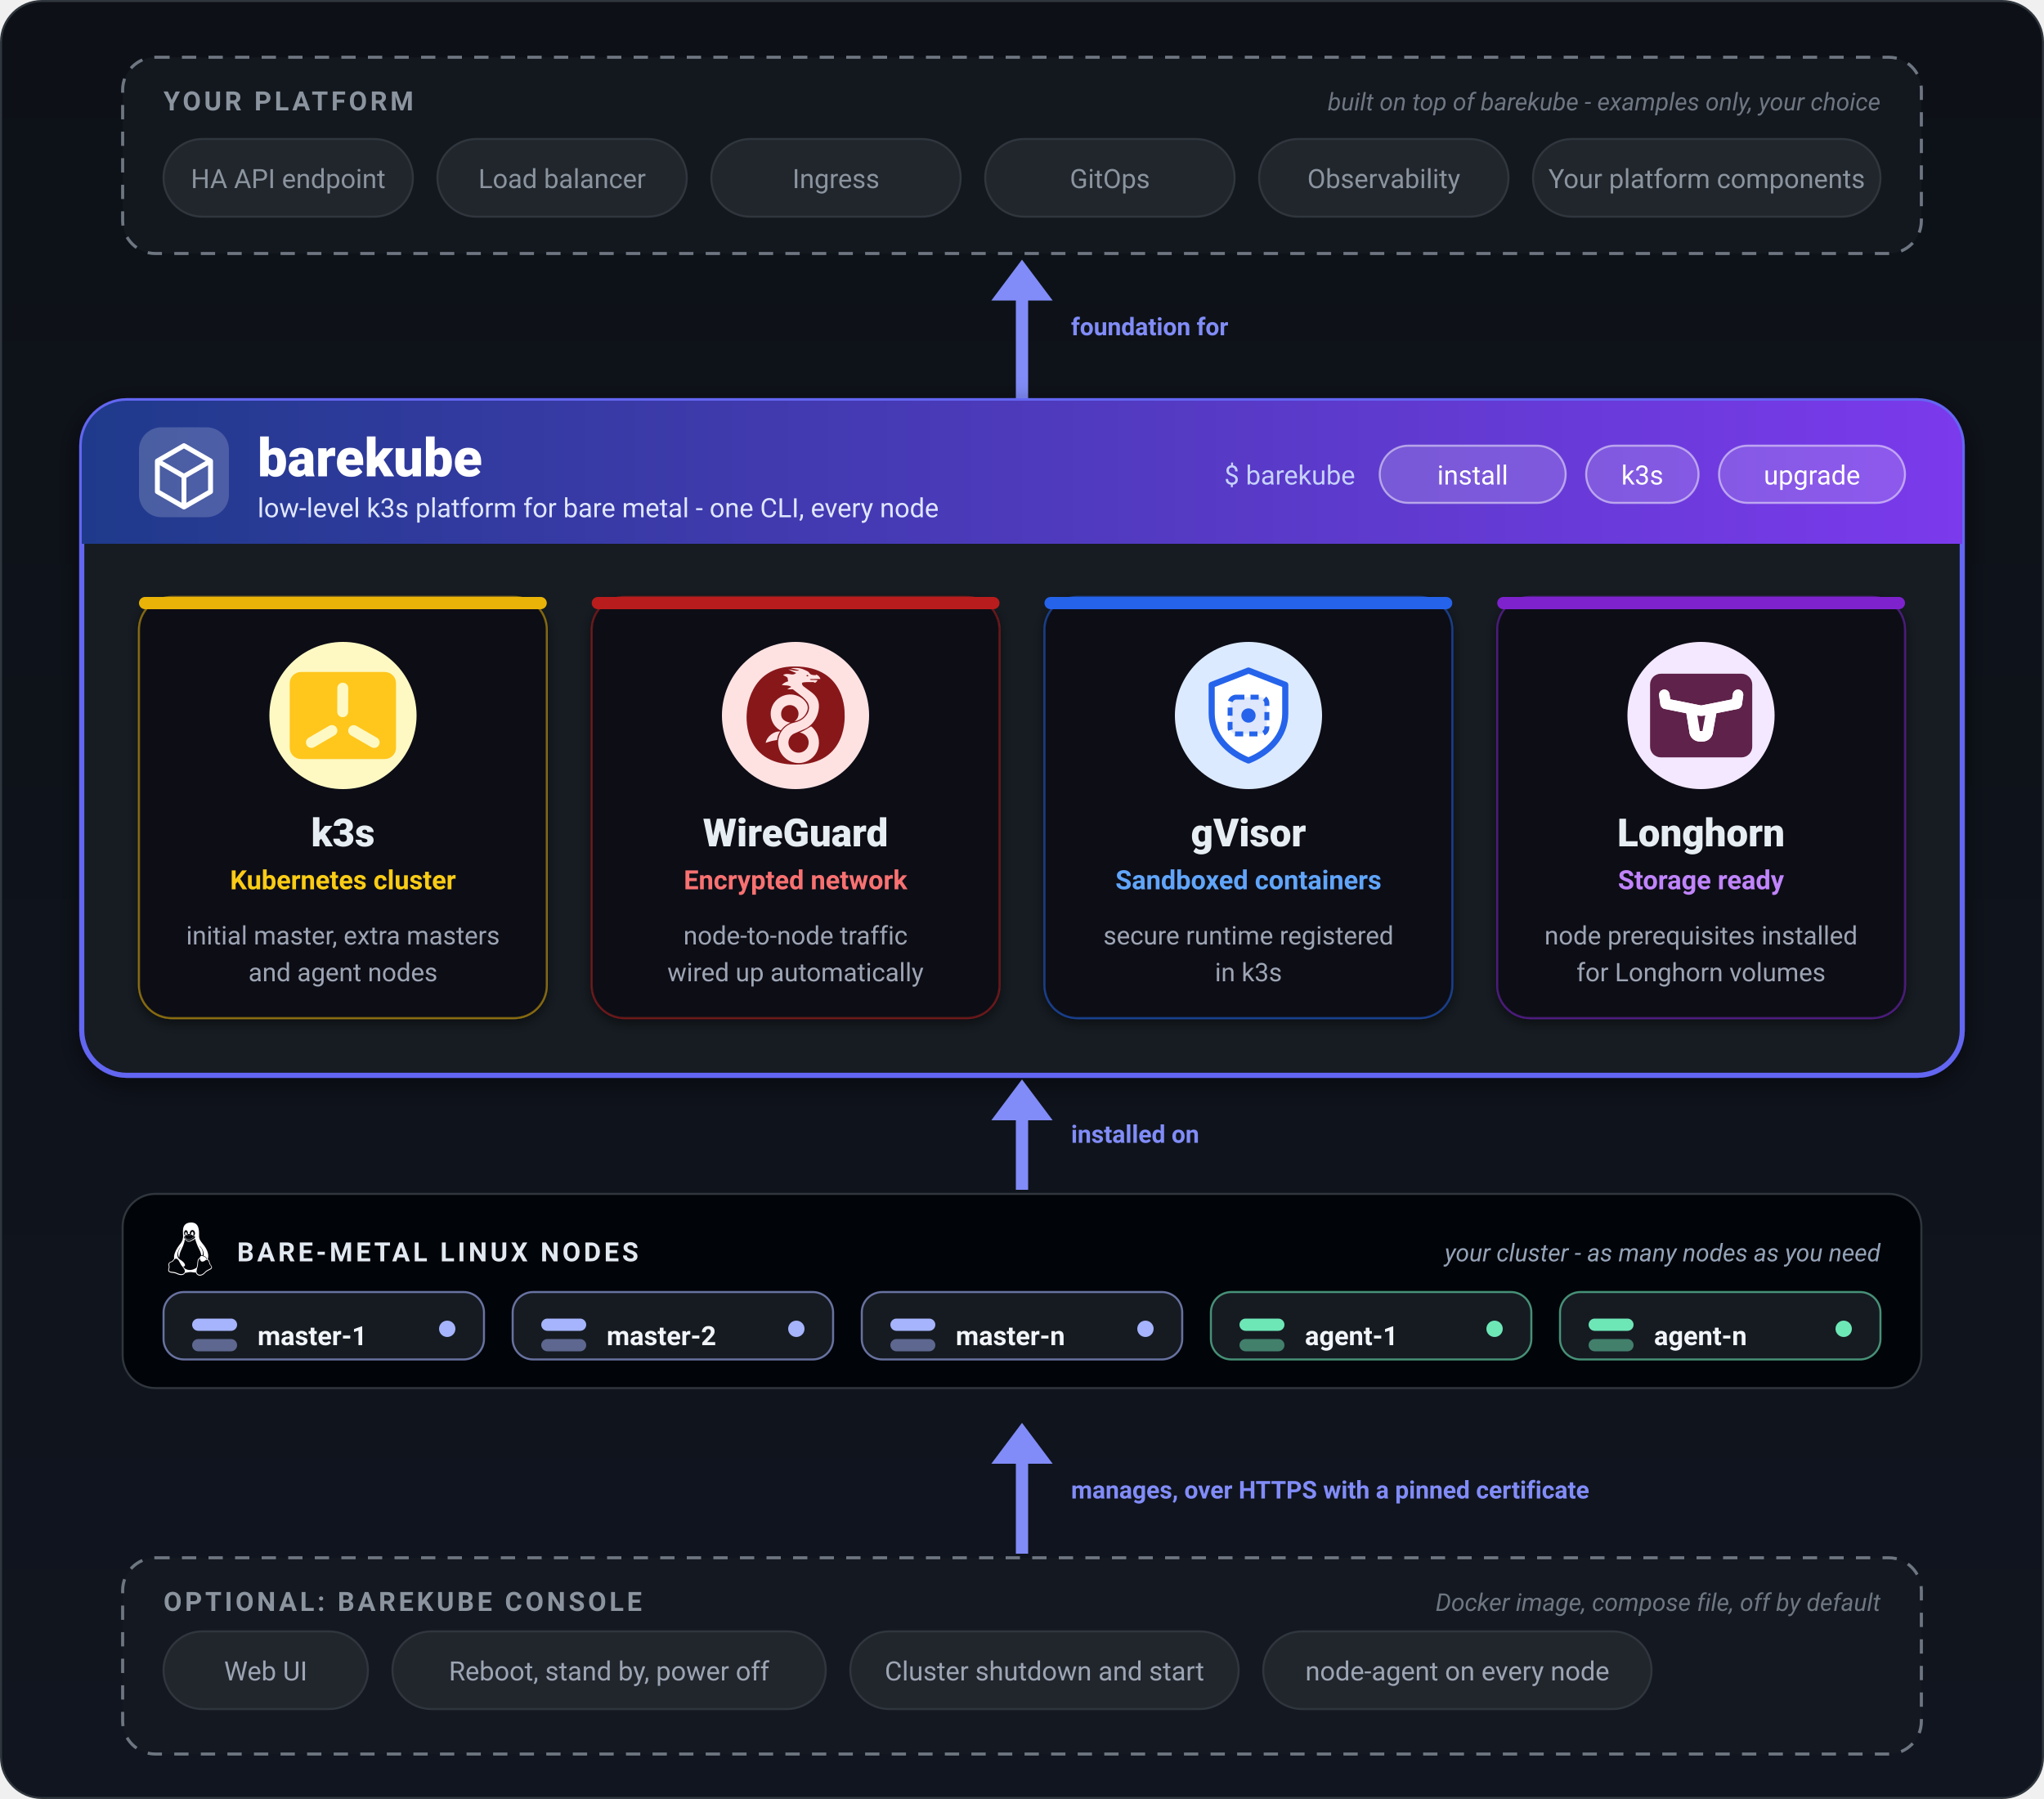
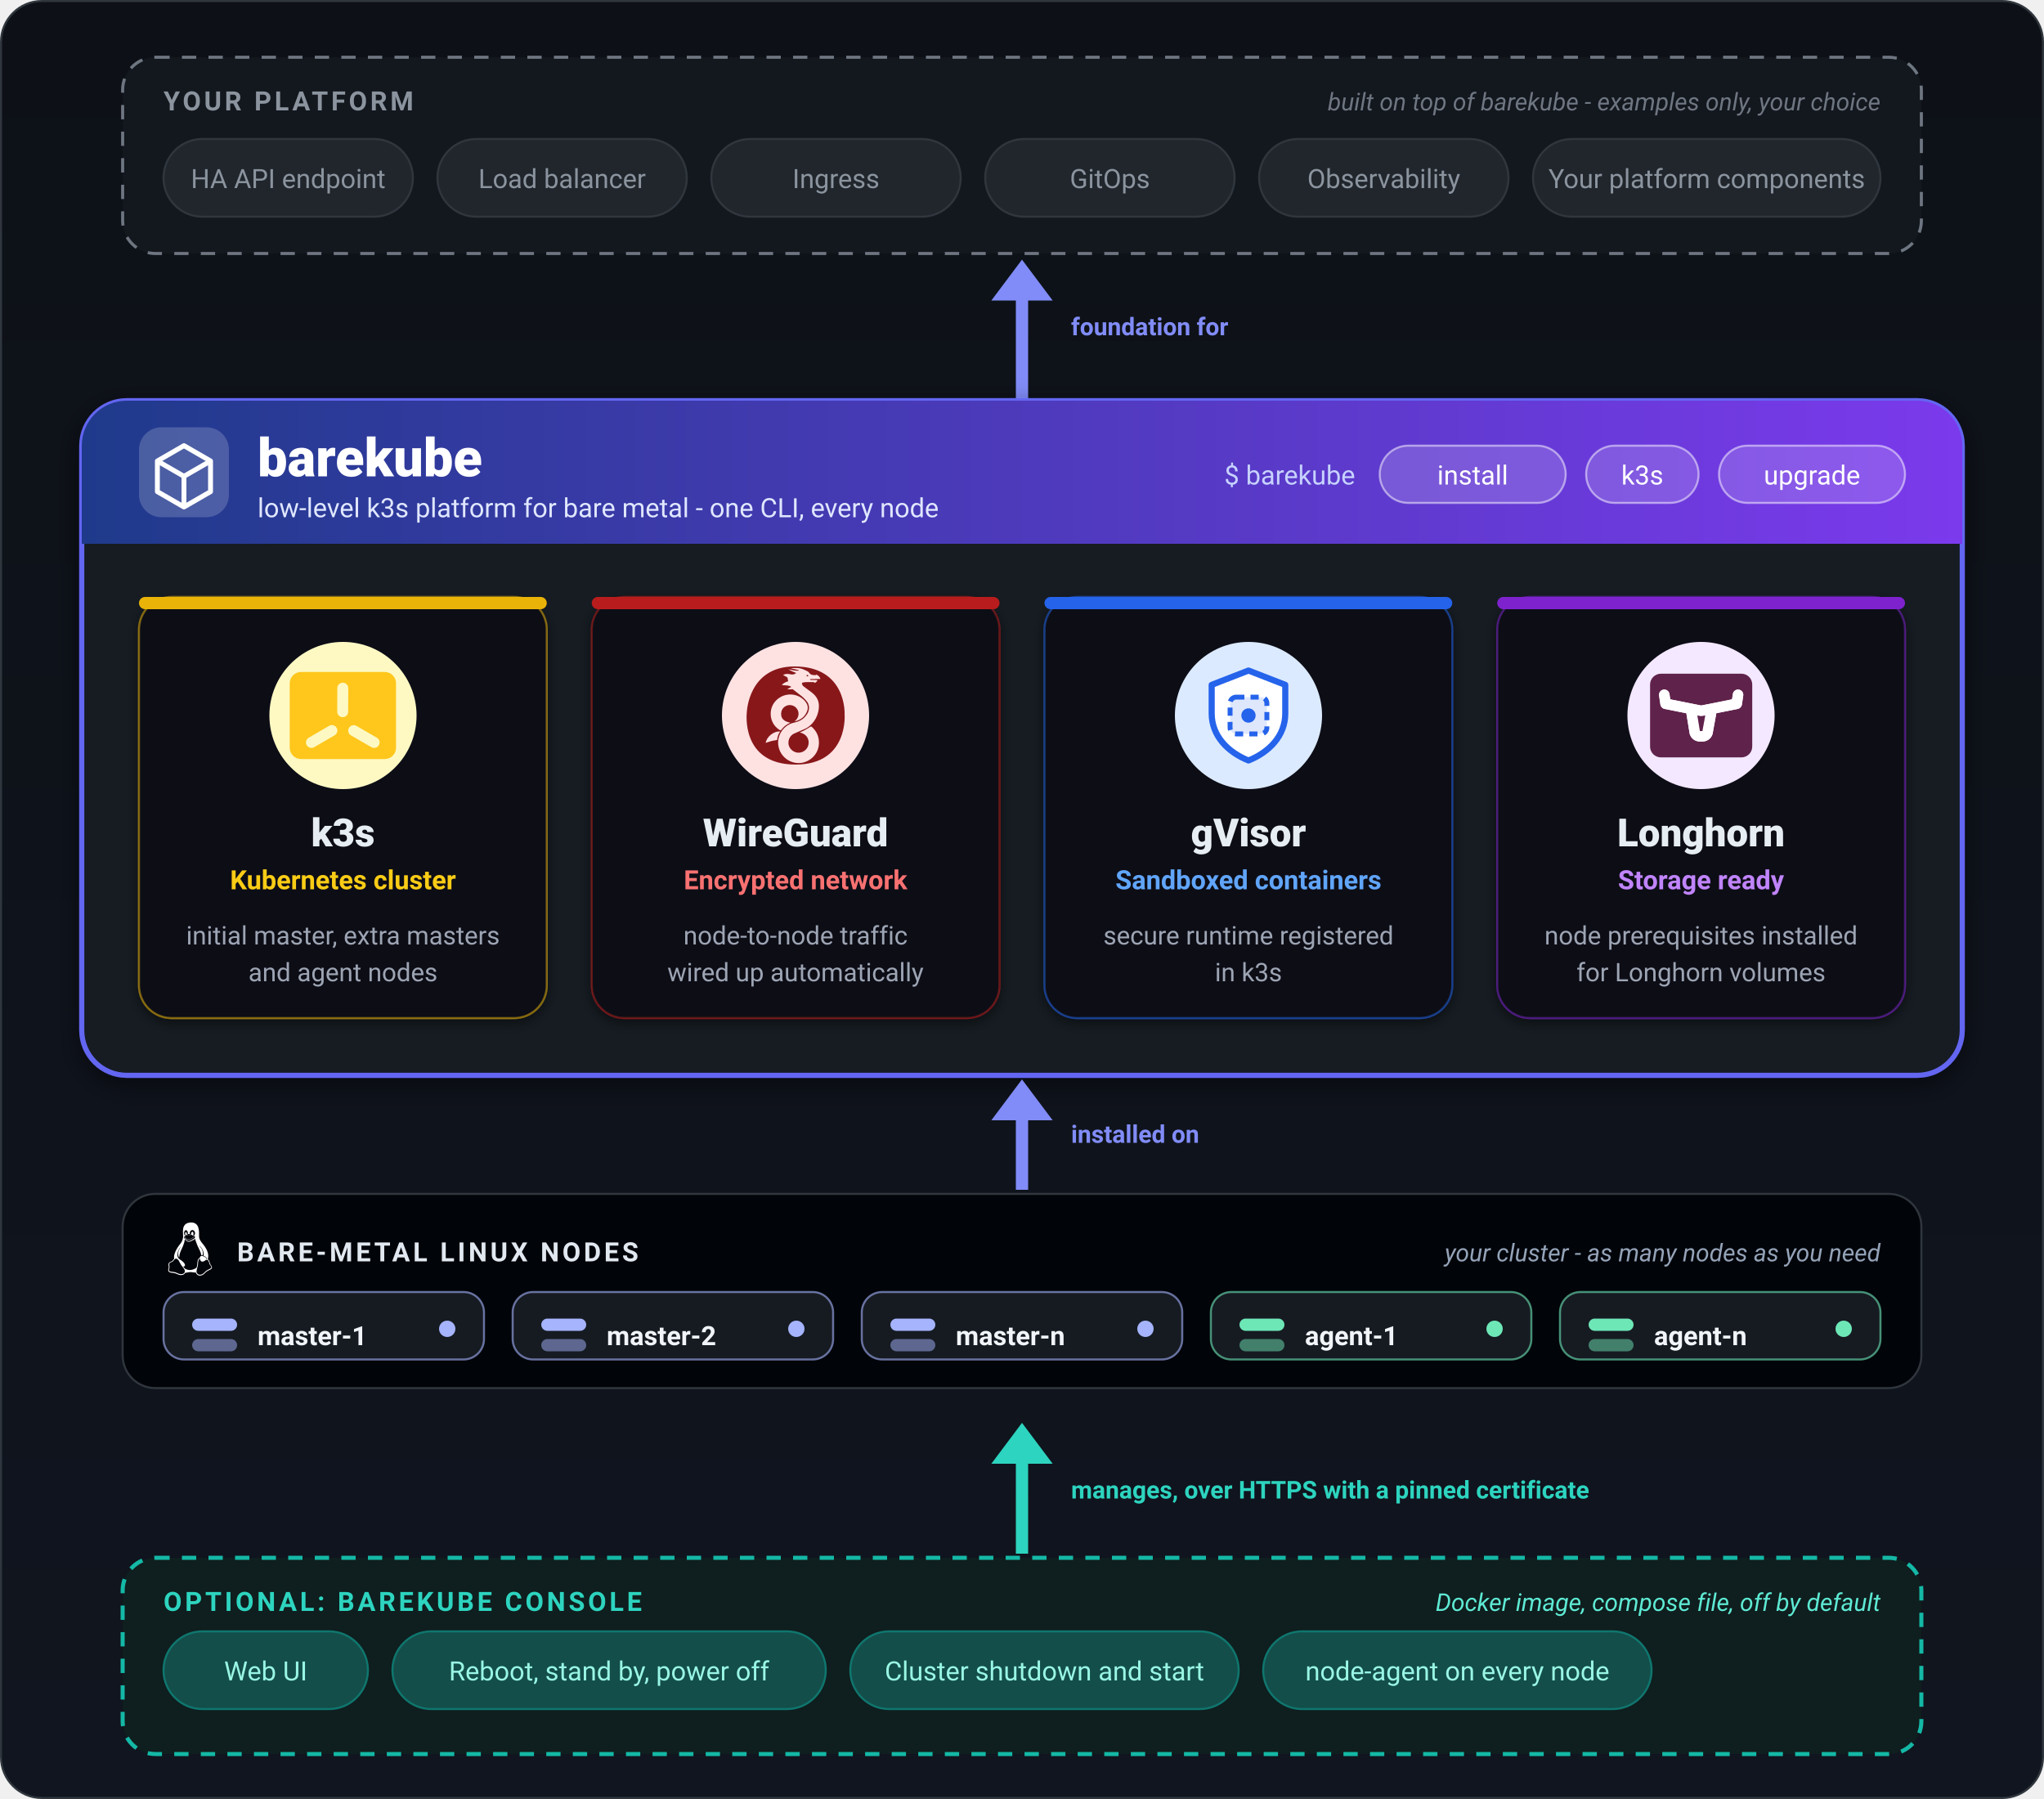
<svg xmlns="http://www.w3.org/2000/svg" viewBox="0 0 1000 880" width="1000" height="880" role="img" aria-labelledby="t d">
  <defs>
    <linearGradient id="hdr" x1="0" y1="0" x2="1" y2="0">
      <stop offset="0" stop-color="#1e3a8a" />
      <stop offset="1" stop-color="#7c3aed" />
    </linearGradient>
    <linearGradient id="bg" x1="0" y1="0" x2="0" y2="1">
      <stop offset="0" stop-color="#0d1117" />
      <stop offset="1" stop-color="#10151f" />
    </linearGradient>
    <filter id="sh" x="-10%" y="-10%" width="120%" height="130%">
      <feDropShadow dx="0" dy="4" stdDeviation="6" flood-color="#000000" flood-opacity="0.5" />
    </filter>
    <filter id="shs" x="-10%" y="-10%" width="120%" height="130%">
      <feDropShadow dx="0" dy="2" stdDeviation="3" flood-color="#000000" flood-opacity="0.5" />
    </filter>
    <style>text{font-family:-apple-system,"Segoe UI",Roboto,Helvetica,Arial,sans-serif}</style>
  </defs>
  <rect x="0.5" y="0.5" width="999" height="879" rx="20" fill="url(#bg)" stroke="#30363d" />
  <rect x="60" y="28" width="880" height="96" rx="16" fill="#161b22" fill-opacity="0.7" stroke="#6e7681" stroke-width="1.5" stroke-dasharray="7 6" />
  <text x="80" y="54" font-size="13" font-weight="700" letter-spacing="1.5" fill="#8b949e">YOUR PLATFORM</text>
  <text x="920" y="54" text-anchor="end" font-size="12" fill="#6e7681" font-style="italic">built on top of barekube - examples only, your choice</text>
  <rect x="80" y="68" width="122" height="38" rx="19" fill="#21262d" stroke="#30363d" />
  <text x="141.0" y="92" text-anchor="middle" font-size="13" fill="#8b949e">HA API endpoint</text>
  <rect x="214" y="68" width="122" height="38" rx="19" fill="#21262d" stroke="#30363d" />
  <text x="275.0" y="92" text-anchor="middle" font-size="13" fill="#8b949e">Load balancer</text>
  <rect x="348" y="68" width="122" height="38" rx="19" fill="#21262d" stroke="#30363d" />
  <text x="409.0" y="92" text-anchor="middle" font-size="13" fill="#8b949e">Ingress</text>
  <rect x="482" y="68" width="122" height="38" rx="19" fill="#21262d" stroke="#30363d" />
  <text x="543.0" y="92" text-anchor="middle" font-size="13" fill="#8b949e">GitOps</text>
  <rect x="616" y="68" width="122" height="38" rx="19" fill="#21262d" stroke="#30363d" />
  <text x="677.0" y="92" text-anchor="middle" font-size="13" fill="#8b949e">Observability</text>
  <rect x="750" y="68" width="170" height="38" rx="19" fill="#21262d" stroke="#30363d" />
  <text x="835.0" y="92" text-anchor="middle" font-size="13" fill="#8b949e">Your platform components</text>
  <path d="M497.0 198 V147 H485 L500 127 L515 147 H503.0 V198 Z" fill="#818cf8" />
  <text x="524" y="164" font-size="12" fill="#818cf8" font-weight="600">foundation for</text>
  <rect x="40" y="196" width="920" height="330" rx="22" fill="#161b22" stroke="#6366f1" stroke-width="2.5" filter="url(#sh)" />
  <path d="M40 218 a22 22 0 0 1 22 -22 h876 a22 22 0 0 1 22 22 v48 h-920 z" fill="url(#hdr)" />
  <g transform="translate(68,209)">
    <rect width="44" height="44" rx="11" fill="#fff" fill-opacity="0.18" />
    <path d="M22 9 L35 16.5 V31.5 L22 39 L9 31.5 V16.5 Z" fill="none" stroke="#fff" stroke-width="2.4" stroke-linejoin="round" />
    <path d="M9 16.5 L22 24 L35 16.5 M22 24 V39" fill="none" stroke="#fff" stroke-width="2.4" stroke-linejoin="round" />
  </g>
  <text x="126" y="233" font-size="26" font-weight="800" fill="#fff">barekube</text>
  <text x="126" y="253" font-size="13" fill="#e0e7ff">low-level k3s platform for bare metal - one CLI, every node</text>
  <rect x="841" y="218" width="91" height="28" rx="14" fill="#fff" fill-opacity="0.16" stroke="#fff" stroke-opacity="0.5" />
  <text x="886.5" y="237" text-anchor="middle" font-size="13" font-family="ui-monospace,Menlo,Consolas,monospace" fill="#fff">upgrade</text>
  <rect x="776" y="218" width="55" height="28" rx="14" fill="#fff" fill-opacity="0.16" stroke="#fff" stroke-opacity="0.5" />
  <text x="803.5" y="237" text-anchor="middle" font-size="13" font-family="ui-monospace,Menlo,Consolas,monospace" fill="#fff">k3s</text>
  <rect x="675" y="218" width="91" height="28" rx="14" fill="#fff" fill-opacity="0.16" stroke="#fff" stroke-opacity="0.5" />
  <text x="720.5" y="237" text-anchor="middle" font-size="13" font-family="ui-monospace,Menlo,Consolas,monospace" fill="#fff">install</text>
  <text x="663" y="237" text-anchor="end" font-size="13" font-family="ui-monospace,Menlo,Consolas,monospace" fill="#c7d2fe">$ barekube</text>
  <g filter="url(#shs)">
    <rect x="68.0" y="292" width="199.5" height="206" rx="16" fill="#0d1117" stroke="#eab308" stroke-opacity="0.5" />
  </g>
  <rect x="68.0" y="292" width="199.5" height="6" rx="3" fill="#eab308" />
  <circle cx="167.8" cy="350" r="36" fill="#fef9c3" />
  <svg x="141.75" y="324" width="52" height="52" viewBox="0 0 194.256 159.089" preserveAspectRatio="xMidYMid meet">
    <path fill="#ffc61c" d="M173.695,0H20.561A20.621,20.621,0,0,0-0,20.561V138.528a20.621,20.621,0,0,0,20.561,20.561H173.695a20.621,20.621,0,0,0,20.561-20.561V20.561A20.621,20.621,0,0,0,173.695,0ZM82.083,115.687,44.711,137.405a10,10,0,1,1-10.049-17.292L72.034,98.395a10,10,0,1,1,10.049,17.292ZM96.785,82.598h-.045A10,10,0,0,1,86.784,72.554l.188-43.053a10.001,10.001,0,0,1,9.999-9.957h.045a10,10,0,0,1,9.956,10.043l-.188,43.053A10.001,10.001,0,0,1,96.785,82.598Zm66.125,51.157a9.996,9.996,0,0,1-13.66,3.66l-37.427-21.608a10,10,0,0,1,10-17.32l37.427,21.608A9.999,9.999,0,0,1,162.91,133.755Z" />
  </svg>
  <text x="167.8" y="414" text-anchor="middle" font-size="19" font-weight="800" fill="#e6edf3">k3s</text>
  <text x="167.8" y="435" text-anchor="middle" font-size="13" font-weight="600" fill="#facc15">Kubernetes cluster</text>
  <text x="167.8" y="462" text-anchor="middle" font-size="12.5" fill="#9da5b4">initial master, extra masters</text>
  <text x="167.8" y="480" text-anchor="middle" font-size="12.5" fill="#9da5b4">and agent nodes</text>
  <g filter="url(#shs)">
    <rect x="289.5" y="292" width="199.5" height="206" rx="16" fill="#0d1117" stroke="#b91c1c" stroke-opacity="0.5" />
  </g>
  <rect x="289.5" y="292" width="199.5" height="6" rx="3" fill="#b91c1c" />
  <circle cx="389.2" cy="350" r="36" fill="#fee2e2" />
  <svg x="365.25" y="326" width="48" height="48" viewBox="0 0 24 24" preserveAspectRatio="xMidYMid meet">
    <path fill="#88171a" fill-rule="evenodd" d="M23.98 11.645S24.533 0 11.735 0C.418 0 .064 11.17.064 11.17S-1.6 24 11.997 24C25.04 24 23.98 11.645 23.98 11.645zM8.155 7.576c2.4-1.47 5.469-.571 6.618 1.638.218.419.246 1.063.108 1.503-.477 1.516-1.601 2.366-3.145 2.728.455-.39.817-.832.933-1.442a2.112 2.112 0 0 0-.364-1.677 2.14 2.14 0 0 0-2.465-.75c-.95.36-1.47 1.228-1.377 2.294.087.99.839 1.632 2.245 1.876-.21.111-.372.193-.53.281a5.113 5.113 0 0 0-1.644 1.43c-.143.192-.24.208-.458.075-2.827-1.729-3.009-6.067.078-7.956zM6.04 18.258c-.455.116-.895.286-1.359.438.227-1.532 2.021-2.943 3.539-2.782a3.91 3.91 0 0 0-.74 2.072c-.504.093-.98.155-1.44.272zM15.703 3.3c.448.017.898.01 1.347.02a2.324 2.324 0 0 1 .334.047 3.249 3.249 0 0 1-.34.434c-.16.15-.341.296-.573.069-.055-.055-.187-.042-.283-.044-.447-.005-.894-.02-1.34-.003a8.323 8.323 0 0 0-1.154.118c-.072.013-.178.25-.146.338.078.207.191.435.359.567.619.49 1.277.928 1.9 1.413.604.472 1.167.99 1.51 1.7.446.928.46 1.9.267 2.877-.322 1.63-1.147 2.98-2.483 3.962-.538.395-1.205.62-1.821.903-.543.25-1.1.465-1.644.712-.98.446-1.53 1.51-1.369 2.615.149 1.015 1.04 1.862 2.059 2.037 1.223.21 2.486-.586 2.785-1.83.336-1.397-.423-2.646-1.845-3.024l-.256-.066c.38-.17.708-.291 1.012-.458q.793-.437 1.558-.925c.15-.096.231-.096.36.014.977.846 1.56 1.898 1.724 3.187.27 2.135-.74 4.096-2.646 5.101-2.948 1.555-6.557-.215-7.208-3.484-.558-2.8 1.418-5.34 3.797-5.83 1.023-.211 1.958-.637 2.685-1.425.47-.508.697-.944.775-1.141a3.165 3.165 0 0 0 .217-1.158 2.71 2.71 0 0 0-.237-.992c-.248-.566-1.2-1.466-1.435-1.656l-2.24-1.754c-.079-.065-.168-.06-.36-.047-.23.016-.815.048-1.067-.018.204-.155.76-.38 1-.56-.726-.49-1.554-.314-2.315-.46.176-.328 1.046-.831 1.541-.888a7.323 7.323 0 0 0-.135-.822c-.03-.111-.154-.22-.263-.283-.262-.154-.541-.281-.843-.434a1.755 1.755 0 0 1 .906-.28 3.385 3.385 0 0 1 .908.088c.54.123.97.042 1.399-.324-.338-.136-.676-.26-1.003-.407a9.843 9.843 0 0 1-.942-.493c.85.118 1.671.437 2.54.32l.022-.118-2.018-.47c1.203-.11 2.323-.128 3.384.388.299.146.61.266.897.432.14.08.233.24.348.365.09.098.164.23.276.29.424.225.89.234 1.366.223l.01-.16c.479.15 1.017.702 1.017 1.105-.776 0-1.55-.003-2.325.004-.083 0-.165.061-.247.094.078.046.155.128.235.131z M14.703 2.153a.118.118 0 0 0-.016.19.179.179 0 0 0 .246.065c.075-.038.148-.078.238-.125-.072-.062-.13-.114-.19-.163-.106-.087-.193-.032-.278.033z" />
  </svg>
  <text x="389.2" y="414" text-anchor="middle" font-size="19" font-weight="800" fill="#e6edf3">WireGuard</text>
  <text x="389.2" y="435" text-anchor="middle" font-size="13" font-weight="600" fill="#f87171">Encrypted network</text>
  <text x="389.2" y="462" text-anchor="middle" font-size="12.5" fill="#9da5b4">node-to-node traffic</text>
  <text x="389.2" y="480" text-anchor="middle" font-size="12.5" fill="#9da5b4">wired up automatically</text>
  <g filter="url(#shs)">
    <rect x="511.0" y="292" width="199.5" height="206" rx="16" fill="#0d1117" stroke="#2563eb" stroke-opacity="0.5" />
  </g>
  <rect x="511.0" y="292" width="199.5" height="6" rx="3" fill="#2563eb" />
  <circle cx="610.8" cy="350" r="36" fill="#dbeafe" />
  <g transform="translate(586.8,326)">
    <path d="M24 2 L42 9 V23 C42 34 34 42 24 46 C14 42 6 34 6 23 V9 Z" fill="#fff" stroke="#2563eb" stroke-width="3" stroke-linejoin="round" />
    <rect x="15" y="15" width="18" height="18" rx="3" fill="#2563eb" fill-opacity="0.15" stroke="#2563eb" stroke-width="2.4" stroke-dasharray="4 3" />
    <circle cx="24" cy="24" r="3.5" fill="#2563eb" />
  </g>
  <text x="610.8" y="414" text-anchor="middle" font-size="19" font-weight="800" fill="#e6edf3">gVisor</text>
  <text x="610.8" y="435" text-anchor="middle" font-size="13" font-weight="600" fill="#60a5fa">Sandboxed containers</text>
  <text x="610.8" y="462" text-anchor="middle" font-size="12.5" fill="#9da5b4">secure runtime registered</text>
  <text x="610.8" y="480" text-anchor="middle" font-size="12.5" fill="#9da5b4">in k3s</text>
  <g filter="url(#shs)">
    <rect x="732.5" y="292" width="199.5" height="206" rx="16" fill="#0d1117" stroke="#7e22ce" stroke-opacity="0.5" />
  </g>
  <rect x="732.5" y="292" width="199.5" height="6" rx="3" fill="#7e22ce" />
  <circle cx="832.2" cy="350" r="36" fill="#f3e8ff" />
  <svg x="806.25" y="324" width="52" height="52" viewBox="0 0 356.98 294.48" preserveAspectRatio="xMidYMid meet">
    <path fill="#5f224a" d="M313.862,6.87H43.379A36.423,36.423,0,0,0,7.062,43.186V251.554A36.423,36.423,0,0,0,43.379,287.87h270.483a36.423,36.423,0,0,0,36.316-36.316V43.186A36.423,36.423,0,0,0,313.862,6.87Zm6.106,73.418-.004.027L315.545,110.342a17.664,17.664,0,0,1-14.017,14.75L229.697,139.433c-.012.072-.015.143-.028.215L218.424,201.205a35.373,35.373,0,0,1-35.278,33.459H174.092a35.372,35.372,0,0,1-35.288-33.662l-9.964-61.309L55.712,125.092A17.664,17.664,0,0,1,41.695,110.342L37.276,80.315A17.663,17.663,0,0,1,72.226,75.171l2.606,17.715L178.62,113.607,282.408,92.886,285.014,75.171a17.663,17.663,0,1,1,34.954,5.117Z" />
    <path fill="#fff" d="M305.05,60.253A17.663,17.663,0,0,0,285.014,75.171l-2.606,17.715L178.62,113.607,74.832,92.886,72.226,75.171a17.663,17.663,0,0,0-34.95,5.144L41.695,110.342a17.664,17.664,0,0,0,14.017,14.75l73.128,14.6,9.964,61.309a35.372,35.372,0,0,0,35.288,33.662h9.054A35.373,35.373,0,0,0,218.424,201.205L229.669,139.648c.013-.072.016-.143.028-.215l71.831-14.341a17.664,17.664,0,0,0,14.017-14.75l4.419-30.027.004-.027A17.663,17.663,0,0,0,305.05,60.253ZM183.434,196.163a17.66,17.66,0,0,0-.288,3.175h-9.054a17.532,17.532,0,0,0-.229-2.834l-8.034-49.427,9.333,1.863a17.681,17.681,0,0,0,6.917,0l10.361-2.069Z" />
    <path fill="#5f224a" d="M178.62,149.282a17.679,17.679,0,0,1-3.458-.342l-9.333-1.863,8.034,49.427a17.532,17.532,0,0,1,.229,2.834h9.054a17.66,17.66,0,0,1,.288-3.175l9.005-49.291-10.361,2.069A17.679,17.679,0,0,1,178.62,149.282Z" />
  </svg>
  <text x="832.2" y="414" text-anchor="middle" font-size="19" font-weight="800" fill="#e6edf3">Longhorn</text>
  <text x="832.2" y="435" text-anchor="middle" font-size="13" font-weight="600" fill="#c084fc">Storage ready</text>
  <text x="832.2" y="462" text-anchor="middle" font-size="12.5" fill="#9da5b4">node prerequisites installed</text>
  <text x="832.2" y="480" text-anchor="middle" font-size="12.5" fill="#9da5b4">for Longhorn volumes</text>
  <path d="M497.0 582 V548 H485 L500 528 L515 548 H503.0 V582 Z" fill="#818cf8" />
  <text x="524" y="559" font-size="12" fill="#818cf8" font-weight="600">installed on</text>
  <rect x="60" y="584" width="880" height="95" rx="16" fill="#010409" stroke="#30363d" />
  <svg x="80" y="598" width="26" height="26" viewBox="0 0 24 24" preserveAspectRatio="xMidYMid meet">
    <path fill="#fff" d="M12.504 0c-.155 0-.315.008-.48.021-4.226.333-3.105 4.807-3.17 6.298-.076 1.092-.3 1.953-1.05 3.02-.885 1.051-2.127 2.75-2.716 4.521-.278.832-.41 1.684-.287 2.489a.424.424 0 00-.11.135c-.26.268-.45.6-.663.839-.199.199-.485.267-.797.4-.313.136-.658.269-.864.68-.09.189-.136.394-.132.602 0 .199.027.4.055.536.058.399.116.728.04.97-.249.68-.28 1.145-.106 1.484.174.334.535.47.94.601.81.2 1.91.135 2.774.6.926.466 1.866.67 2.616.47.526-.116.97-.464 1.208-.946.587-.003 1.23-.269 2.26-.334.699-.058 1.574.267 2.577.2.025.134.063.198.114.333l.003.003c.391.778 1.113 1.132 1.884 1.071.771-.06 1.592-.536 2.257-1.306.631-.765 1.683-1.084 2.378-1.503.348-.199.629-.469.649-.853.023-.4-.2-.811-.714-1.376v-.097l-.003-.003c-.17-.2-.25-.535-.338-.926-.085-.401-.182-.786-.492-1.046h-.003c-.059-.054-.123-.067-.188-.135a.357.357 0 00-.19-.064c.431-1.278.264-2.55-.173-3.694-.533-1.41-1.465-2.638-2.175-3.483-.796-1.005-1.576-1.957-1.56-3.368.026-2.152.236-6.133-3.544-6.139zm.529 3.405h.013c.213 0 .396.062.584.198.19.135.33.332.438.533.105.259.158.459.166.724 0-.02.006-.04.006-.06v.105a.086.086 0 01-.004-.021l-.004-.024a1.807 1.807 0 01-.15.706.953.953 0 01-.213.335.71.71 0 00-.088-.042c-.104-.045-.198-.064-.284-.133a1.312 1.312 0 00-.22-.066c.05-.06.146-.133.183-.198.053-.128.082-.264.088-.402v-.02a1.21 1.21 0 00-.061-.4c-.045-.134-.101-.2-.183-.333-.084-.066-.167-.132-.267-.132h-.016c-.093 0-.176.03-.262.132a.8.8 0 00-.205.334 1.18 1.18 0 00-.09.4v.019c.002.089.008.179.02.267-.193-.067-.438-.135-.607-.202a1.635 1.635 0 01-.018-.2v-.02a1.772 1.772 0 01.15-.768c.082-.22.232-.406.43-.533a.985.985 0 01.594-.2zm-2.962.059h.036c.142 0 .27.048.399.135.146.129.264.288.344.465.09.199.14.4.153.667v.004c.007.134.006.2-.002.266v.08c-.03.007-.056.018-.083.024-.152.055-.274.135-.393.2.012-.09.013-.18.003-.267v-.015c-.012-.133-.04-.2-.082-.333a.613.613 0 00-.166-.267.248.248 0 00-.183-.064h-.021c-.071.006-.13.04-.186.132a.552.552 0 00-.12.27.944.944 0 00-.023.33v.015c.012.135.037.2.08.334.046.134.098.2.166.268.01.009.02.018.034.024-.07.057-.117.07-.176.136a.304.304 0 01-.131.068 2.62 2.62 0 01-.275-.402 1.772 1.772 0 01-.155-.667 1.759 1.759 0 01.08-.668 1.43 1.43 0 01.283-.535c.128-.133.26-.2.418-.2zm1.37 1.706c.332 0 .733.065 1.216.399.293.2.523.269 1.052.468h.003c.255.136.405.266.478.399v-.131a.571.571 0 01.016.47c-.123.31-.516.643-1.063.842v.002c-.268.135-.501.333-.775.465-.276.135-.588.292-1.012.267a1.139 1.139 0 01-.448-.067 3.566 3.566 0 01-.322-.198c-.195-.135-.363-.332-.612-.465v-.005h-.005c-.4-.246-.616-.512-.686-.71-.07-.268-.005-.47.193-.6.224-.135.38-.271.483-.336.104-.074.143-.102.176-.131h.002v-.003c.169-.202.436-.47.839-.601.139-.036.294-.065.466-.065zm2.8 2.142c.358 1.417 1.196 3.475 1.735 4.473.286.534.855 1.659 1.102 3.024.156-.005.33.018.513.064.646-1.671-.546-3.467-1.089-3.966-.22-.2-.232-.335-.123-.335.59.534 1.365 1.572 1.646 2.757.13.535.16 1.104.021 1.67.067.028.135.06.205.067 1.032.534 1.413.938 1.23 1.537v-.043c-.06-.003-.12 0-.18 0h-.016c.151-.467-.182-.825-1.065-1.224-.915-.4-1.646-.336-1.77.465-.008.043-.013.066-.018.135-.068.023-.139.053-.209.064-.43.268-.662.669-.793 1.187-.13.533-.17 1.156-.205 1.869v.003c-.02.334-.17.838-.319 1.35-1.5 1.072-3.58 1.538-5.348.334a2.645 2.645 0 00-.402-.533 1.45 1.45 0 00-.275-.333c.182 0 .338-.03.465-.067a.615.615 0 00.314-.334c.108-.267 0-.697-.345-1.163-.345-.467-.931-.995-1.788-1.521-.63-.4-.986-.87-1.15-1.396-.165-.534-.143-1.085-.015-1.645.245-1.07.873-2.11 1.274-2.763.107-.065.037.135-.408.974-.396.751-1.14 2.497-.122 3.854a8.123 8.123 0 01.647-2.876c.564-1.278 1.743-3.504 1.836-5.268.048.036.217.135.289.202.218.133.38.333.59.465.21.201.477.335.876.335.039.003.075.006.11.006.412 0 .73-.134.997-.268.29-.134.52-.334.74-.4h.005c.467-.135.835-.402 1.044-.7zm2.185 8.958c.037.6.343 1.245.882 1.377.588.134 1.434-.333 1.791-.765l.211-.01c.315-.007.577.01.847.268l.003.003c.208.199.305.53.391.876.085.4.154.78.409 1.066.486.527.645.906.636 1.14l.003-.007v.018l-.003-.012c-.015.262-.185.396-.498.595-.63.401-1.746.712-2.457 1.57-.618.737-1.37 1.14-2.036 1.191-.664.053-1.237-.2-1.574-.898l-.005-.003c-.21-.4-.12-1.025.056-1.69.176-.668.428-1.344.463-1.897.037-.714.076-1.335.195-1.814.12-.465.308-.797.641-.984l.045-.022zm-10.814.049h.01c.053 0 .105.005.157.014.376.055.706.333 1.023.752l.91 1.664.003.003c.243.533.754 1.064 1.189 1.637.434.598.77 1.131.729 1.57v.006c-.057.744-.48 1.148-1.125 1.294-.645.135-1.52.002-2.395-.464-.968-.536-2.118-.469-2.857-.602-.369-.066-.61-.2-.723-.4-.11-.2-.113-.602.123-1.23v-.004l.002-.003c.117-.334.03-.752-.027-1.118-.055-.401-.083-.71.043-.94.16-.334.396-.4.69-.533.294-.135.64-.202.915-.47h.002v-.002c.256-.268.445-.601.668-.838.19-.201.38-.336.663-.336zm7.159-9.074c-.435.201-.945.535-1.488.535-.542 0-.97-.267-1.28-.466-.154-.134-.28-.268-.373-.335-.164-.134-.144-.333-.074-.333.109.016.129.134.199.2.096.066.215.2.36.333.292.2.68.467 1.167.467.485 0 1.053-.267 1.398-.466.195-.135.445-.334.648-.467.156-.136.149-.267.279-.267.128.016.034.134-.147.332a8.097 8.097 0 01-.69.468zm-1.082-1.583V5.64c-.006-.02.013-.042.029-.05.074-.043.18-.027.26.004.063 0 .16.067.15.135-.006.049-.085.066-.135.066-.055 0-.092-.043-.141-.068-.052-.018-.146-.008-.163-.065zm-.551 0c-.02.058-.113.049-.166.066-.047.025-.086.068-.14.068-.05 0-.13-.02-.136-.068-.01-.066.088-.133.15-.133.08-.031.184-.047.259-.005.019.009.036.03.03.05v.02h.003z" />
  </svg>
  <text x="116" y="617" font-size="13" font-weight="700" letter-spacing="1.5" fill="#e2e8f0">BARE-METAL LINUX NODES</text>
  <text x="920" y="617" text-anchor="end" font-size="12" fill="#94a3b8" font-style="italic">your cluster - as many nodes as you need</text>
  <rect x="80.0" y="632" width="156.8" height="33" rx="10" fill="#161b22" stroke="#a5b4fc" stroke-opacity="0.6" />
  <rect x="94.0" y="645" width="22" height="6" rx="3" fill="#a5b4fc" />
  <rect x="94.0" y="655" width="22" height="6" rx="3" fill="#a5b4fc" fill-opacity="0.5" />
  <circle cx="218.8" cy="650" r="4" fill="#a5b4fc" />
  <text x="126.0" y="658" font-size="13" font-weight="700" fill="#f1f5f9">master-1</text>
  <rect x="250.8" y="632" width="156.8" height="33" rx="10" fill="#161b22" stroke="#a5b4fc" stroke-opacity="0.6" />
  <rect x="264.8" y="645" width="22" height="6" rx="3" fill="#a5b4fc" />
  <rect x="264.8" y="655" width="22" height="6" rx="3" fill="#a5b4fc" fill-opacity="0.5" />
  <circle cx="389.6" cy="650" r="4" fill="#a5b4fc" />
  <text x="296.8" y="658" font-size="13" font-weight="700" fill="#f1f5f9">master-2</text>
  <rect x="421.6" y="632" width="156.8" height="33" rx="10" fill="#161b22" stroke="#a5b4fc" stroke-opacity="0.6" />
  <rect x="435.6" y="645" width="22" height="6" rx="3" fill="#a5b4fc" />
  <rect x="435.6" y="655" width="22" height="6" rx="3" fill="#a5b4fc" fill-opacity="0.5" />
  <circle cx="560.4" cy="650" r="4" fill="#a5b4fc" />
  <text x="467.6" y="658" font-size="13" font-weight="700" fill="#f1f5f9">master-n</text>
  <rect x="592.4" y="632" width="156.8" height="33" rx="10" fill="#161b22" stroke="#6ee7b7" stroke-opacity="0.6" />
  <rect x="606.4" y="645" width="22" height="6" rx="3" fill="#6ee7b7" />
  <rect x="606.4" y="655" width="22" height="6" rx="3" fill="#6ee7b7" fill-opacity="0.5" />
  <circle cx="731.2" cy="650" r="4" fill="#6ee7b7" />
  <text x="638.4" y="658" font-size="13" font-weight="700" fill="#f1f5f9">agent-1</text>
  <rect x="763.2" y="632" width="156.8" height="33" rx="10" fill="#161b22" stroke="#6ee7b7" stroke-opacity="0.6" />
  <rect x="777.2" y="645" width="22" height="6" rx="3" fill="#6ee7b7" />
  <rect x="777.2" y="655" width="22" height="6" rx="3" fill="#6ee7b7" fill-opacity="0.5" />
  <circle cx="902.0" cy="650" r="4" fill="#6ee7b7" />
  <text x="809.2" y="658" font-size="13" font-weight="700" fill="#f1f5f9">agent-n</text>
-   <path d="M497.0 760 V716 H485 L500 696 L515 716 H503.0 V760 Z" fill="#818cf8" />
-   <text x="524" y="733" font-size="12" fill="#818cf8" font-weight="600">manages, over HTTPS with a pinned certificate</text>
-   <rect x="60" y="762" width="880" height="96" rx="16" fill="#161b22" fill-opacity="0.7" stroke="#6e7681" stroke-width="1.5" stroke-dasharray="7 6" />
-   <text x="80" y="788" font-size="13" font-weight="700" letter-spacing="1.5" fill="#8b949e">OPTIONAL: BAREKUBE CONSOLE</text>
-   <text x="920" y="788" text-anchor="end" font-size="12" fill="#6e7681" font-style="italic">Docker image, compose file, off by default</text>
-   <rect x="80" y="798" width="100" height="38" rx="19" fill="#21262d" stroke="#30363d" />
-   <text x="130.0" y="822" text-anchor="middle" font-size="13" fill="#9da5b4">Web UI</text>
-   <rect x="192" y="798" width="212" height="38" rx="19" fill="#21262d" stroke="#30363d" />
-   <text x="298.0" y="822" text-anchor="middle" font-size="13" fill="#9da5b4">Reboot, stand by, power off</text>
-   <rect x="416" y="798" width="190" height="38" rx="19" fill="#21262d" stroke="#30363d" />
-   <text x="511.0" y="822" text-anchor="middle" font-size="13" fill="#9da5b4">Cluster shutdown and start</text>
-   <rect x="618" y="798" width="190" height="38" rx="19" fill="#21262d" stroke="#30363d" />
-   <text x="713.0" y="822" text-anchor="middle" font-size="13" fill="#9da5b4">node-agent on every node</text>
+   <path d="M497.0 760 V716 H485 L500 696 L515 716 H503.0 V760 Z" fill="#2dd4bf" />
+   <text x="524" y="733" font-size="12" fill="#2dd4bf" font-weight="600">manages, over HTTPS with a pinned certificate</text>
+   <rect x="60" y="762" width="880" height="96" rx="16" fill="#0f1f1e" fill-opacity="0.9" stroke="#14b8a6" stroke-width="2" stroke-dasharray="7 6" />
+   <text x="80" y="788" font-size="13" font-weight="700" letter-spacing="1.5" fill="#2dd4bf">OPTIONAL: BAREKUBE CONSOLE</text>
+   <text x="920" y="788" text-anchor="end" font-size="12" fill="#5eead4" font-style="italic">Docker image, compose file, off by default</text>
+   <rect x="80" y="798" width="100" height="38" rx="19" fill="#134e4a" stroke="#0f766e" />
+   <text x="130.0" y="822" text-anchor="middle" font-size="13" fill="#99f6e4">Web UI</text>
+   <rect x="192" y="798" width="212" height="38" rx="19" fill="#134e4a" stroke="#0f766e" />
+   <text x="298.0" y="822" text-anchor="middle" font-size="13" fill="#99f6e4">Reboot, stand by, power off</text>
+   <rect x="416" y="798" width="190" height="38" rx="19" fill="#134e4a" stroke="#0f766e" />
+   <text x="511.0" y="822" text-anchor="middle" font-size="13" fill="#99f6e4">Cluster shutdown and start</text>
+   <rect x="618" y="798" width="190" height="38" rx="19" fill="#134e4a" stroke="#0f766e" />
+   <text x="713.0" y="822" text-anchor="middle" font-size="13" fill="#99f6e4">node-agent on every node</text>
</svg>
